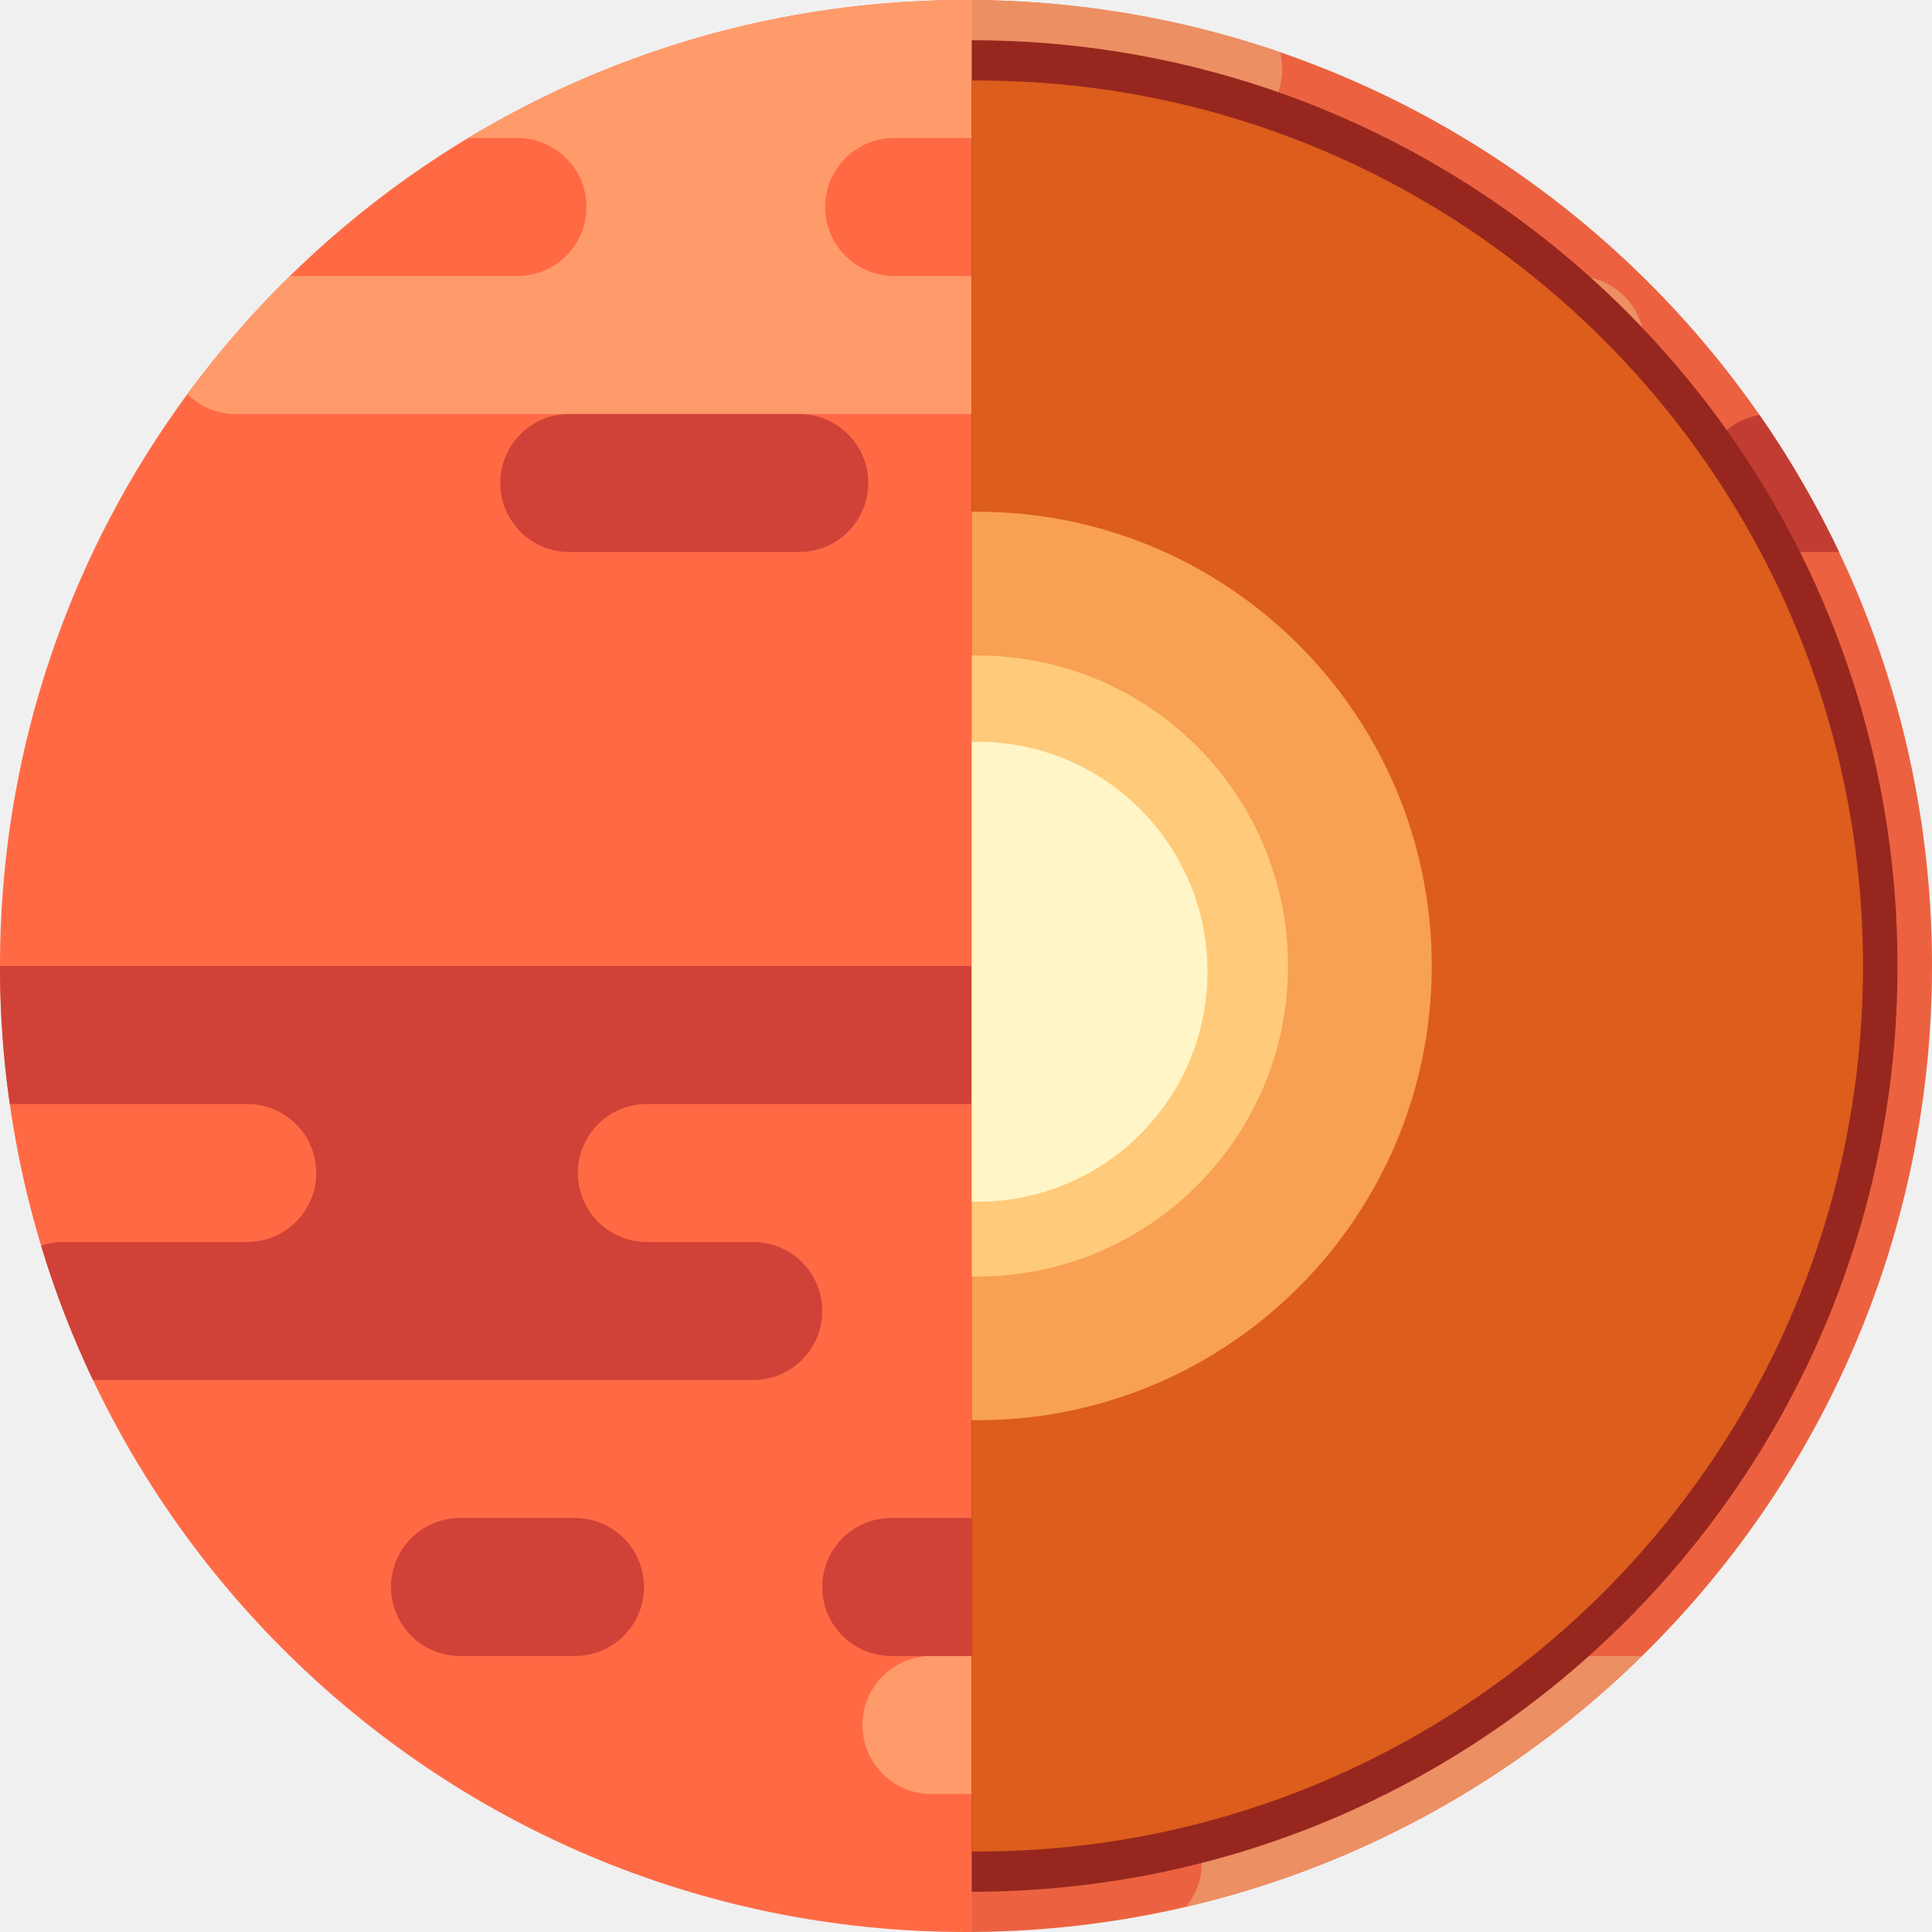
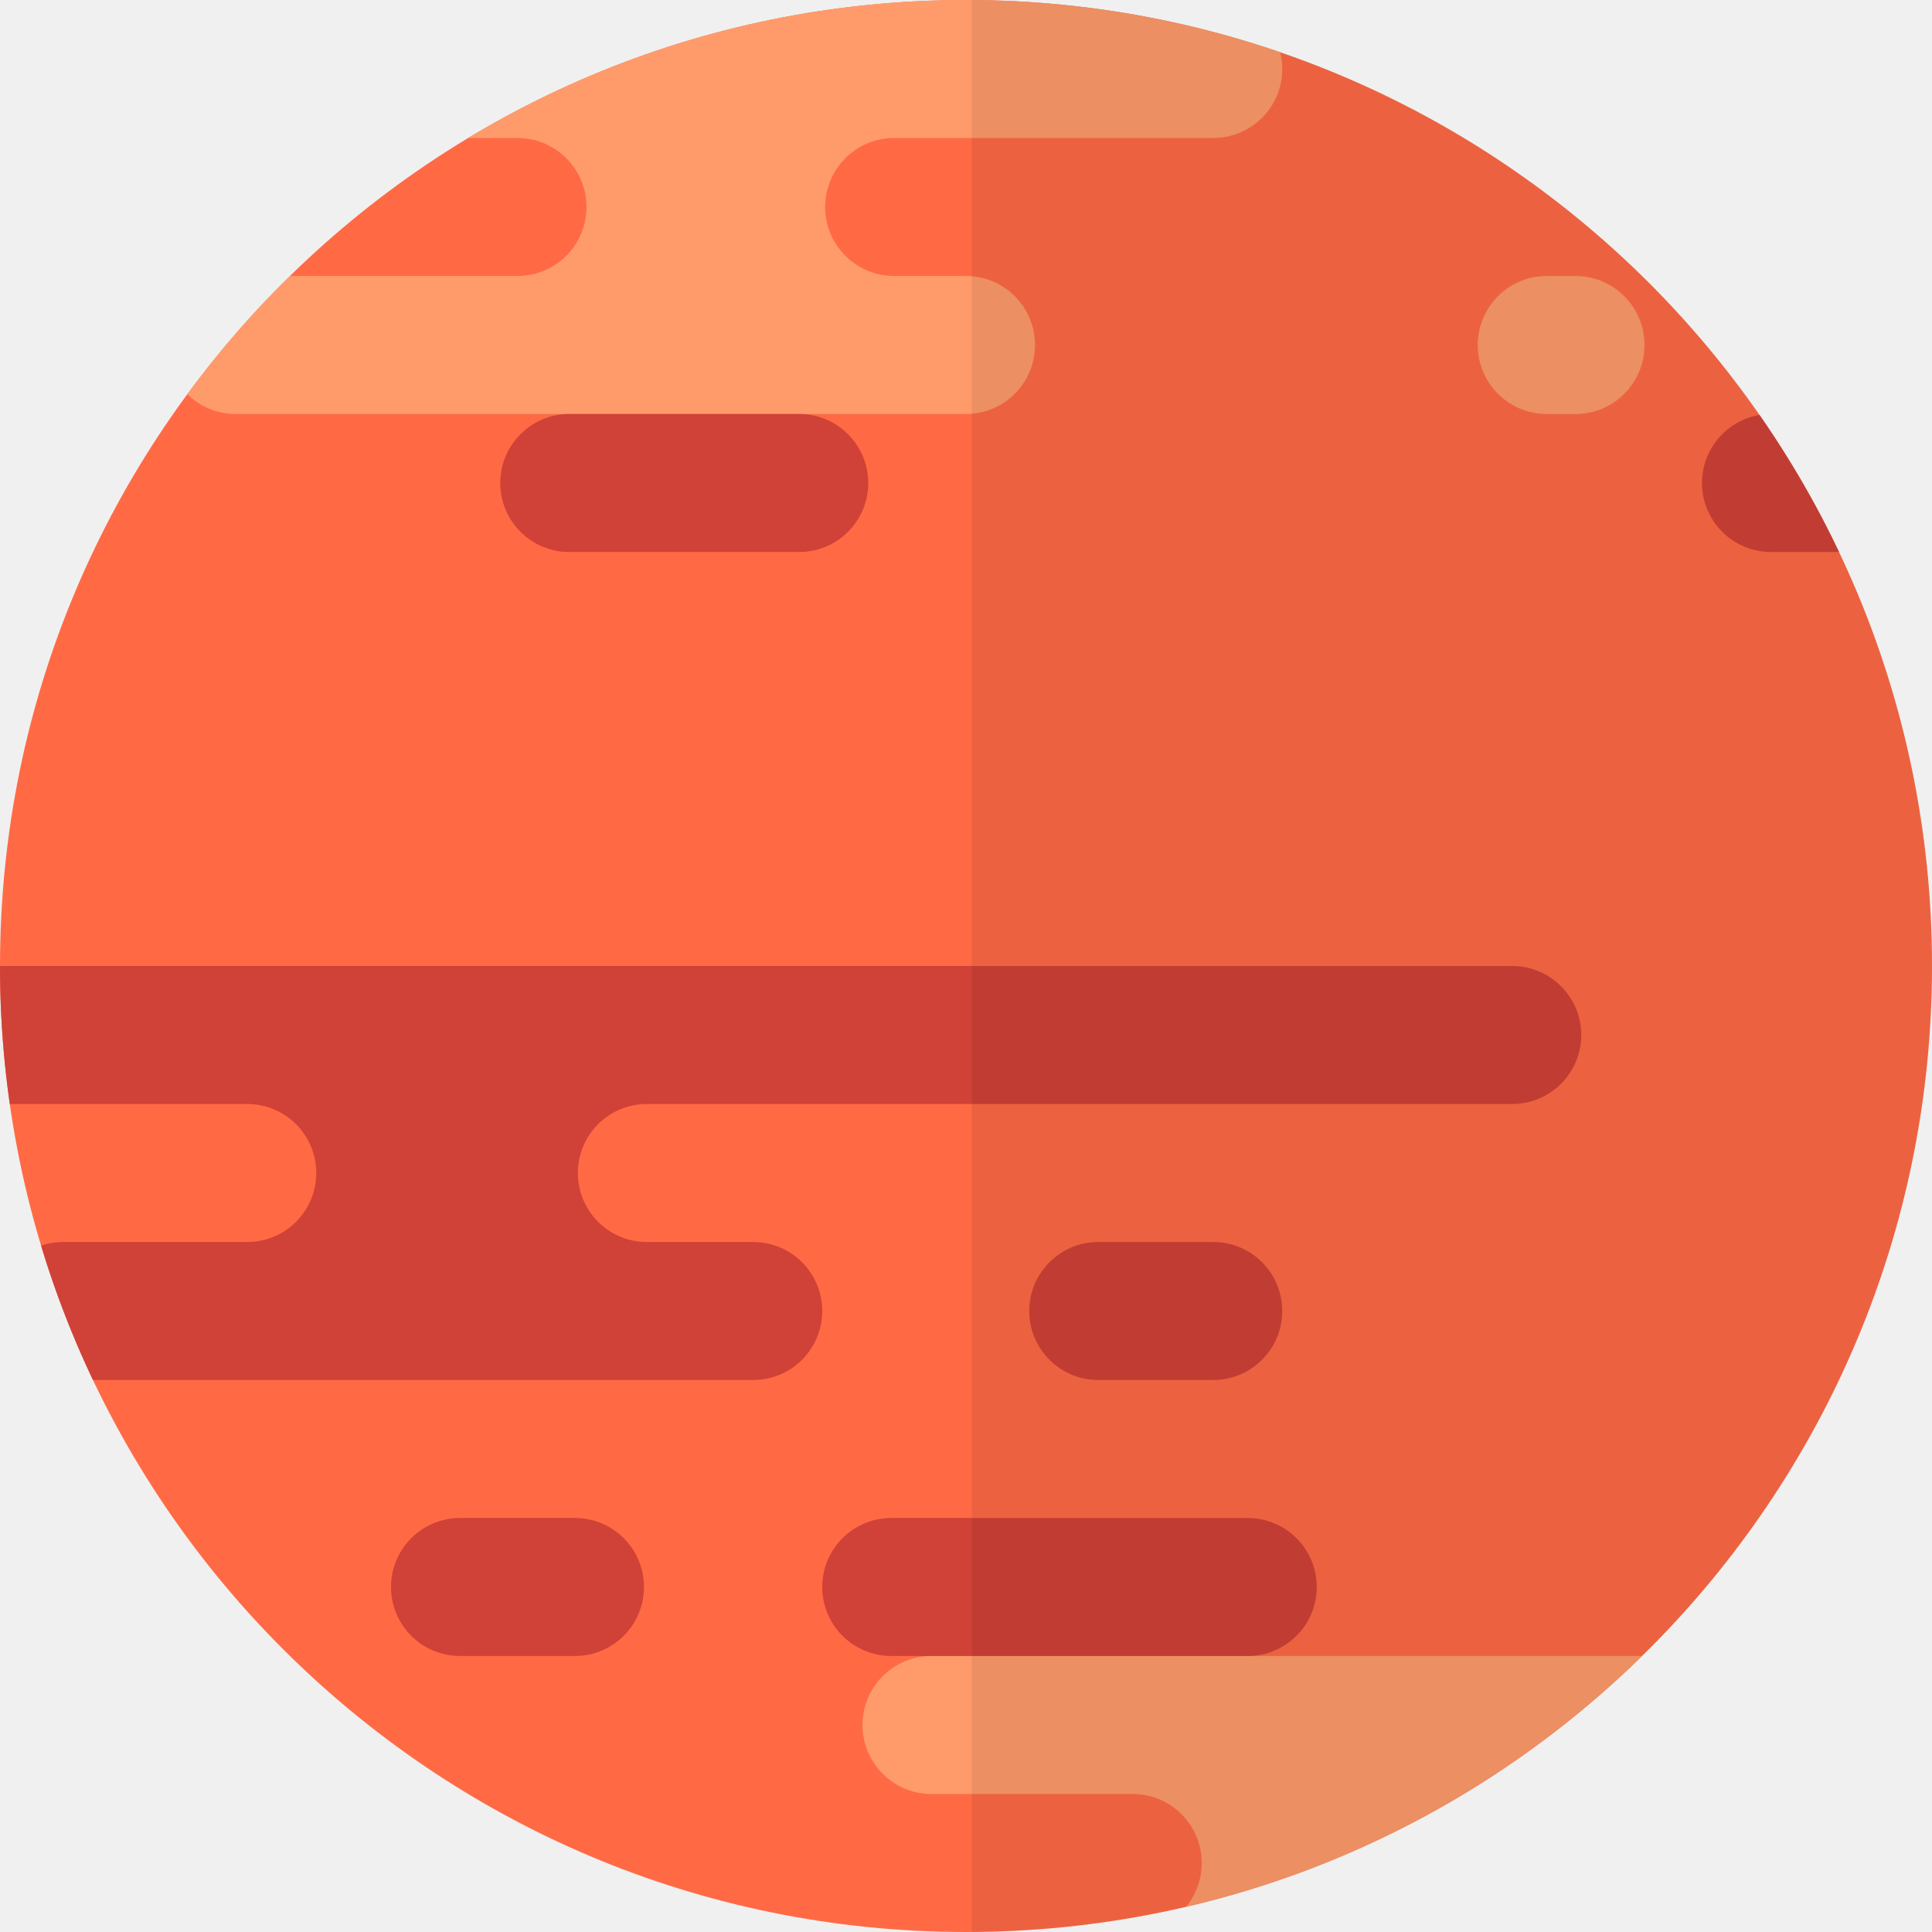
<svg xmlns="http://www.w3.org/2000/svg" xmlns:xlink="http://www.w3.org/1999/xlink" width="336" height="336">
  <defs>
    <circle id="a" cx="168" cy="168" r="168" />
    <circle id="c" cx="168" cy="168" r="168" />
    <circle id="e" cx="168" cy="168" r="168" />
    <circle id="g" cx="168" cy="168" r="168" />
    <path id="i" d="M0 0c88.918 0 161 72.082 161 161S88.918 322 0 322z" />
  </defs>
  <g fill="none" fill-rule="evenodd">
    <circle cx="168" cy="168" r="168" fill="#FF6A45" fill-rule="nonzero" />
    <mask id="b" fill="#fff">
      <use xlink:href="#a" />
    </mask>
    <path fill="#FF9B6B" fill-rule="nonzero" d="M102 36c0-6.627-5.373-12-12-12H55c-6.627 0-12-5.373-12-12S48.373 0 55 0h156c6.627 0 12 5.373 12 12s-5.373 12-12 12h-56l-.001.01c-6.395.263-11.499 5.53-11.499 11.99S148.604 47.727 155 47.99V48H168c6.627 0 12 5.373 12 12s-5.373 12-12 12H41c-6.627 0-12-5.373-12-12s5.373-12 12-12h49c6.627 0 12-5.373 12-12zm172 12c6.627 0 12 5.373 12 12s-5.373 12-12 12h-5c-6.627 0-12-5.373-12-12s5.373-12 12-12h5z" mask="url(#b)" />
    <mask id="d" fill="#fff">
      <use xlink:href="#c" />
    </mask>
    <path fill="#FF9B6B" fill-rule="nonzero" d="M209 324c0-6.627-5.373-12-12-12h-35c-6.627 0-12-5.373-12-12s5.373-12 12-12h156c6.627 0 12 5.373 12 12s-5.373 12-12 12h-56l-.001.01c-6.395.263-11.499 5.53-11.499 11.99s5.104 11.727 11.499 11.99v.01H275c6.627 0 12 5.373 12 12s-5.373 12-12 12H148c-6.627 0-12-5.373-12-12s5.373-12 12-12h49c6.627 0 12-5.373 12-12zm172 12c6.627 0 12 5.373 12 12s-5.373 12-12 12h-5c-6.627 0-12-5.373-12-12s5.373-12 12-12h5z" mask="url(#d)" />
    <mask id="f" fill="#fff">
      <use xlink:href="#e" />
    </mask>
    <path fill="#D04237" fill-rule="nonzero" d="M217 264c6.627 0 12 5.373 12 12s-5.373 12-12 12h-62c-6.627 0-12-5.373-12-12s5.373-12 12-12h62zm-117 0c6.627 0 12 5.373 12 12s-5.373 12-12 12H80c-6.627 0-12-5.373-12-12s5.373-12 12-12h20zm163-96c6.627 0 12 5.373 12 12s-5.373 12-12 12H112l-.001.01c-6.395.263-11.499 5.53-11.499 11.99s5.104 11.727 11.499 11.99l.001.01h19c6.627 0 12 5.373 12 12s-5.373 12-12 12H11c-6.627 0-12-5.373-12-12s5.373-12 12-12h32c6.627 0 12-5.373 12-12s-5.373-12-12-12h-64c-6.627 0-12-5.373-12-12s5.373-12 12-12h284zm-52 48c6.627 0 12 5.373 12 12s-5.373 12-12 12h-20c-6.627 0-12-5.373-12-12s5.373-12 12-12h20zM139 72c6.627 0 12 5.373 12 12s-5.373 12-12 12H99c-6.627 0-12-5.373-12-12s5.373-12 12-12h40zm209 0c6.627 0 12 5.373 12 12s-5.373 12-12 12h-40c-6.627 0-12-5.373-12-12s5.373-12 12-12h40z" mask="url(#f)" />
    <mask id="h" fill="#fff">
      <use xlink:href="#g" />
    </mask>
    <path fill="#000" fill-rule="nonzero" mask="url(#h)" opacity=".078" d="M169-16h184v368H169z" />
-     <g transform="translate(169 7)">
+     <mask id="coreMask">
+       <use xlink:href="#a" transform="translate(-169, -7)" fill="#fff" />
+       <use id="maskAnimation" xlink:href="#a" transform="translate(-169, -7)" fill="#000" />
+     </mask>
+     <g transform="translate(169 7)" mask="url(#coreMask)">
      <mask id="j" fill="#fff">
        <use xlink:href="#i" />
      </mask>
      <use fill="#97271E" xlink:href="#i" />
      <circle cx="1" cy="161" r="154" fill="#DC5D1C" mask="url(#j)" />
      <circle cx="1" cy="161" r="79" fill="#F8A053" mask="url(#j)" />
      <circle cx="1" cy="161" r="54" fill="#FFCA79" mask="url(#j)" />
      <circle cx="1" cy="162" r="40" fill="#FFF5C6" mask="url(#j)" />
    </g>
  </g>
</svg>
